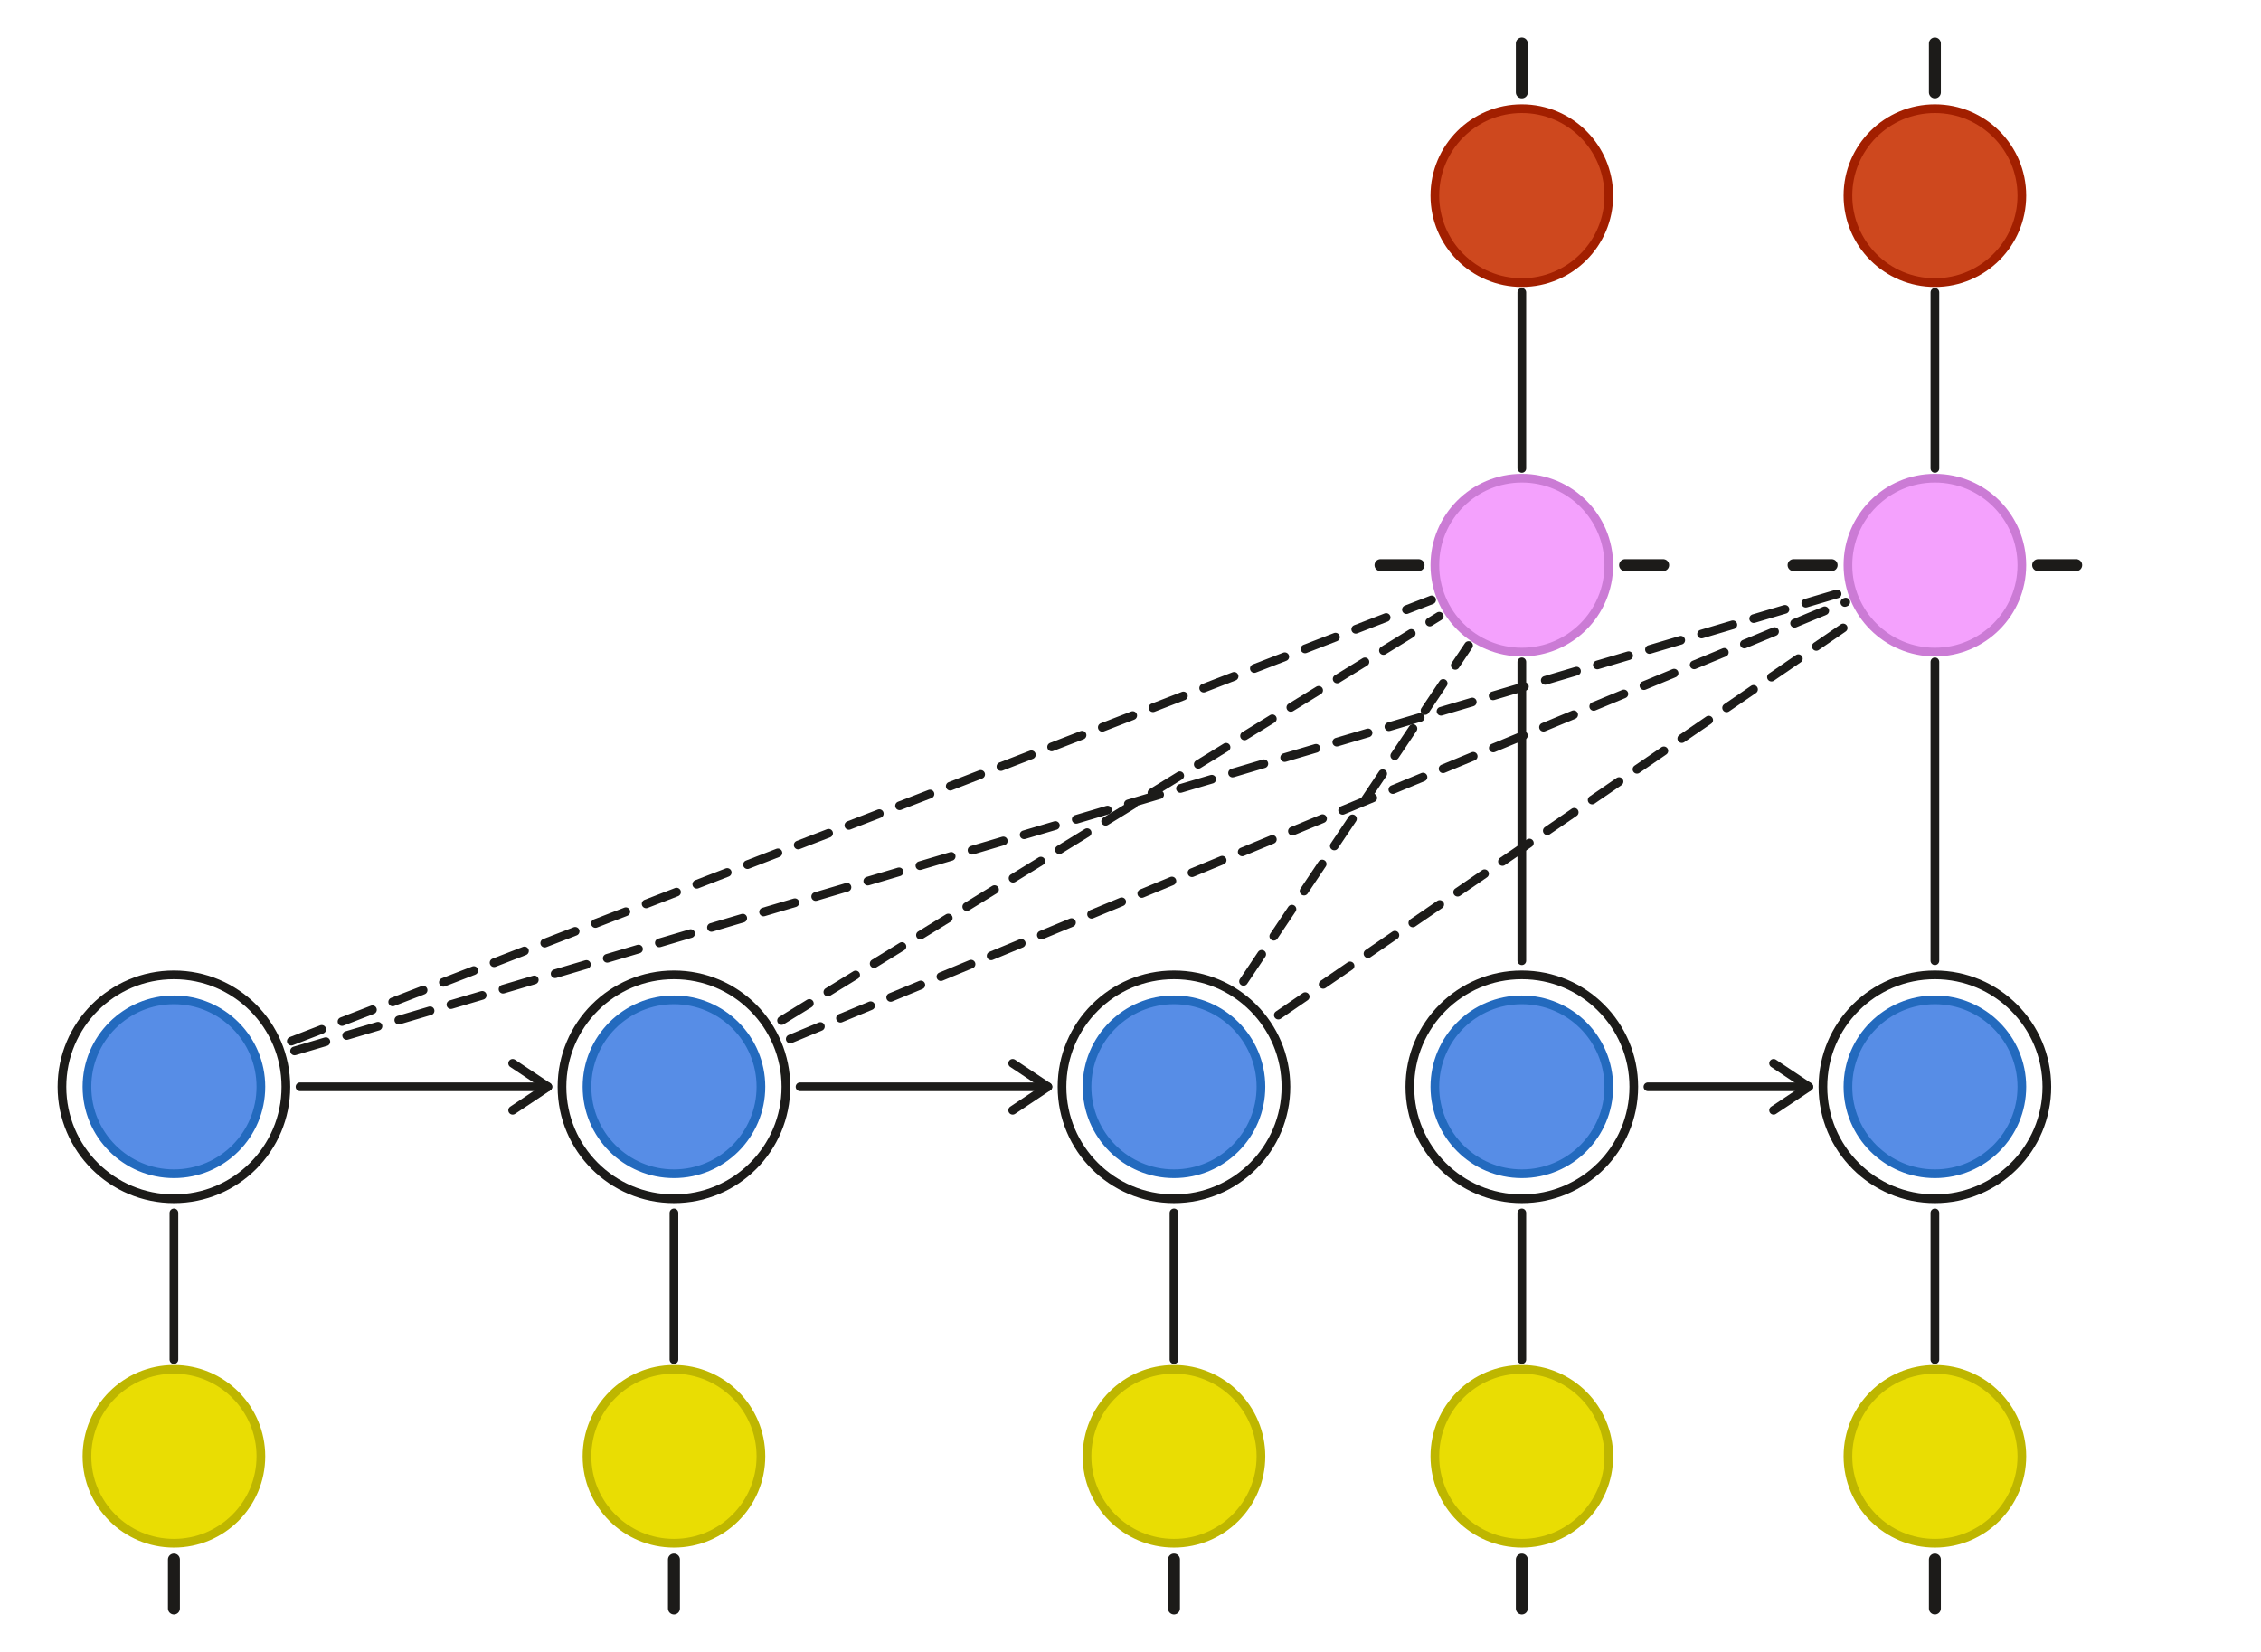
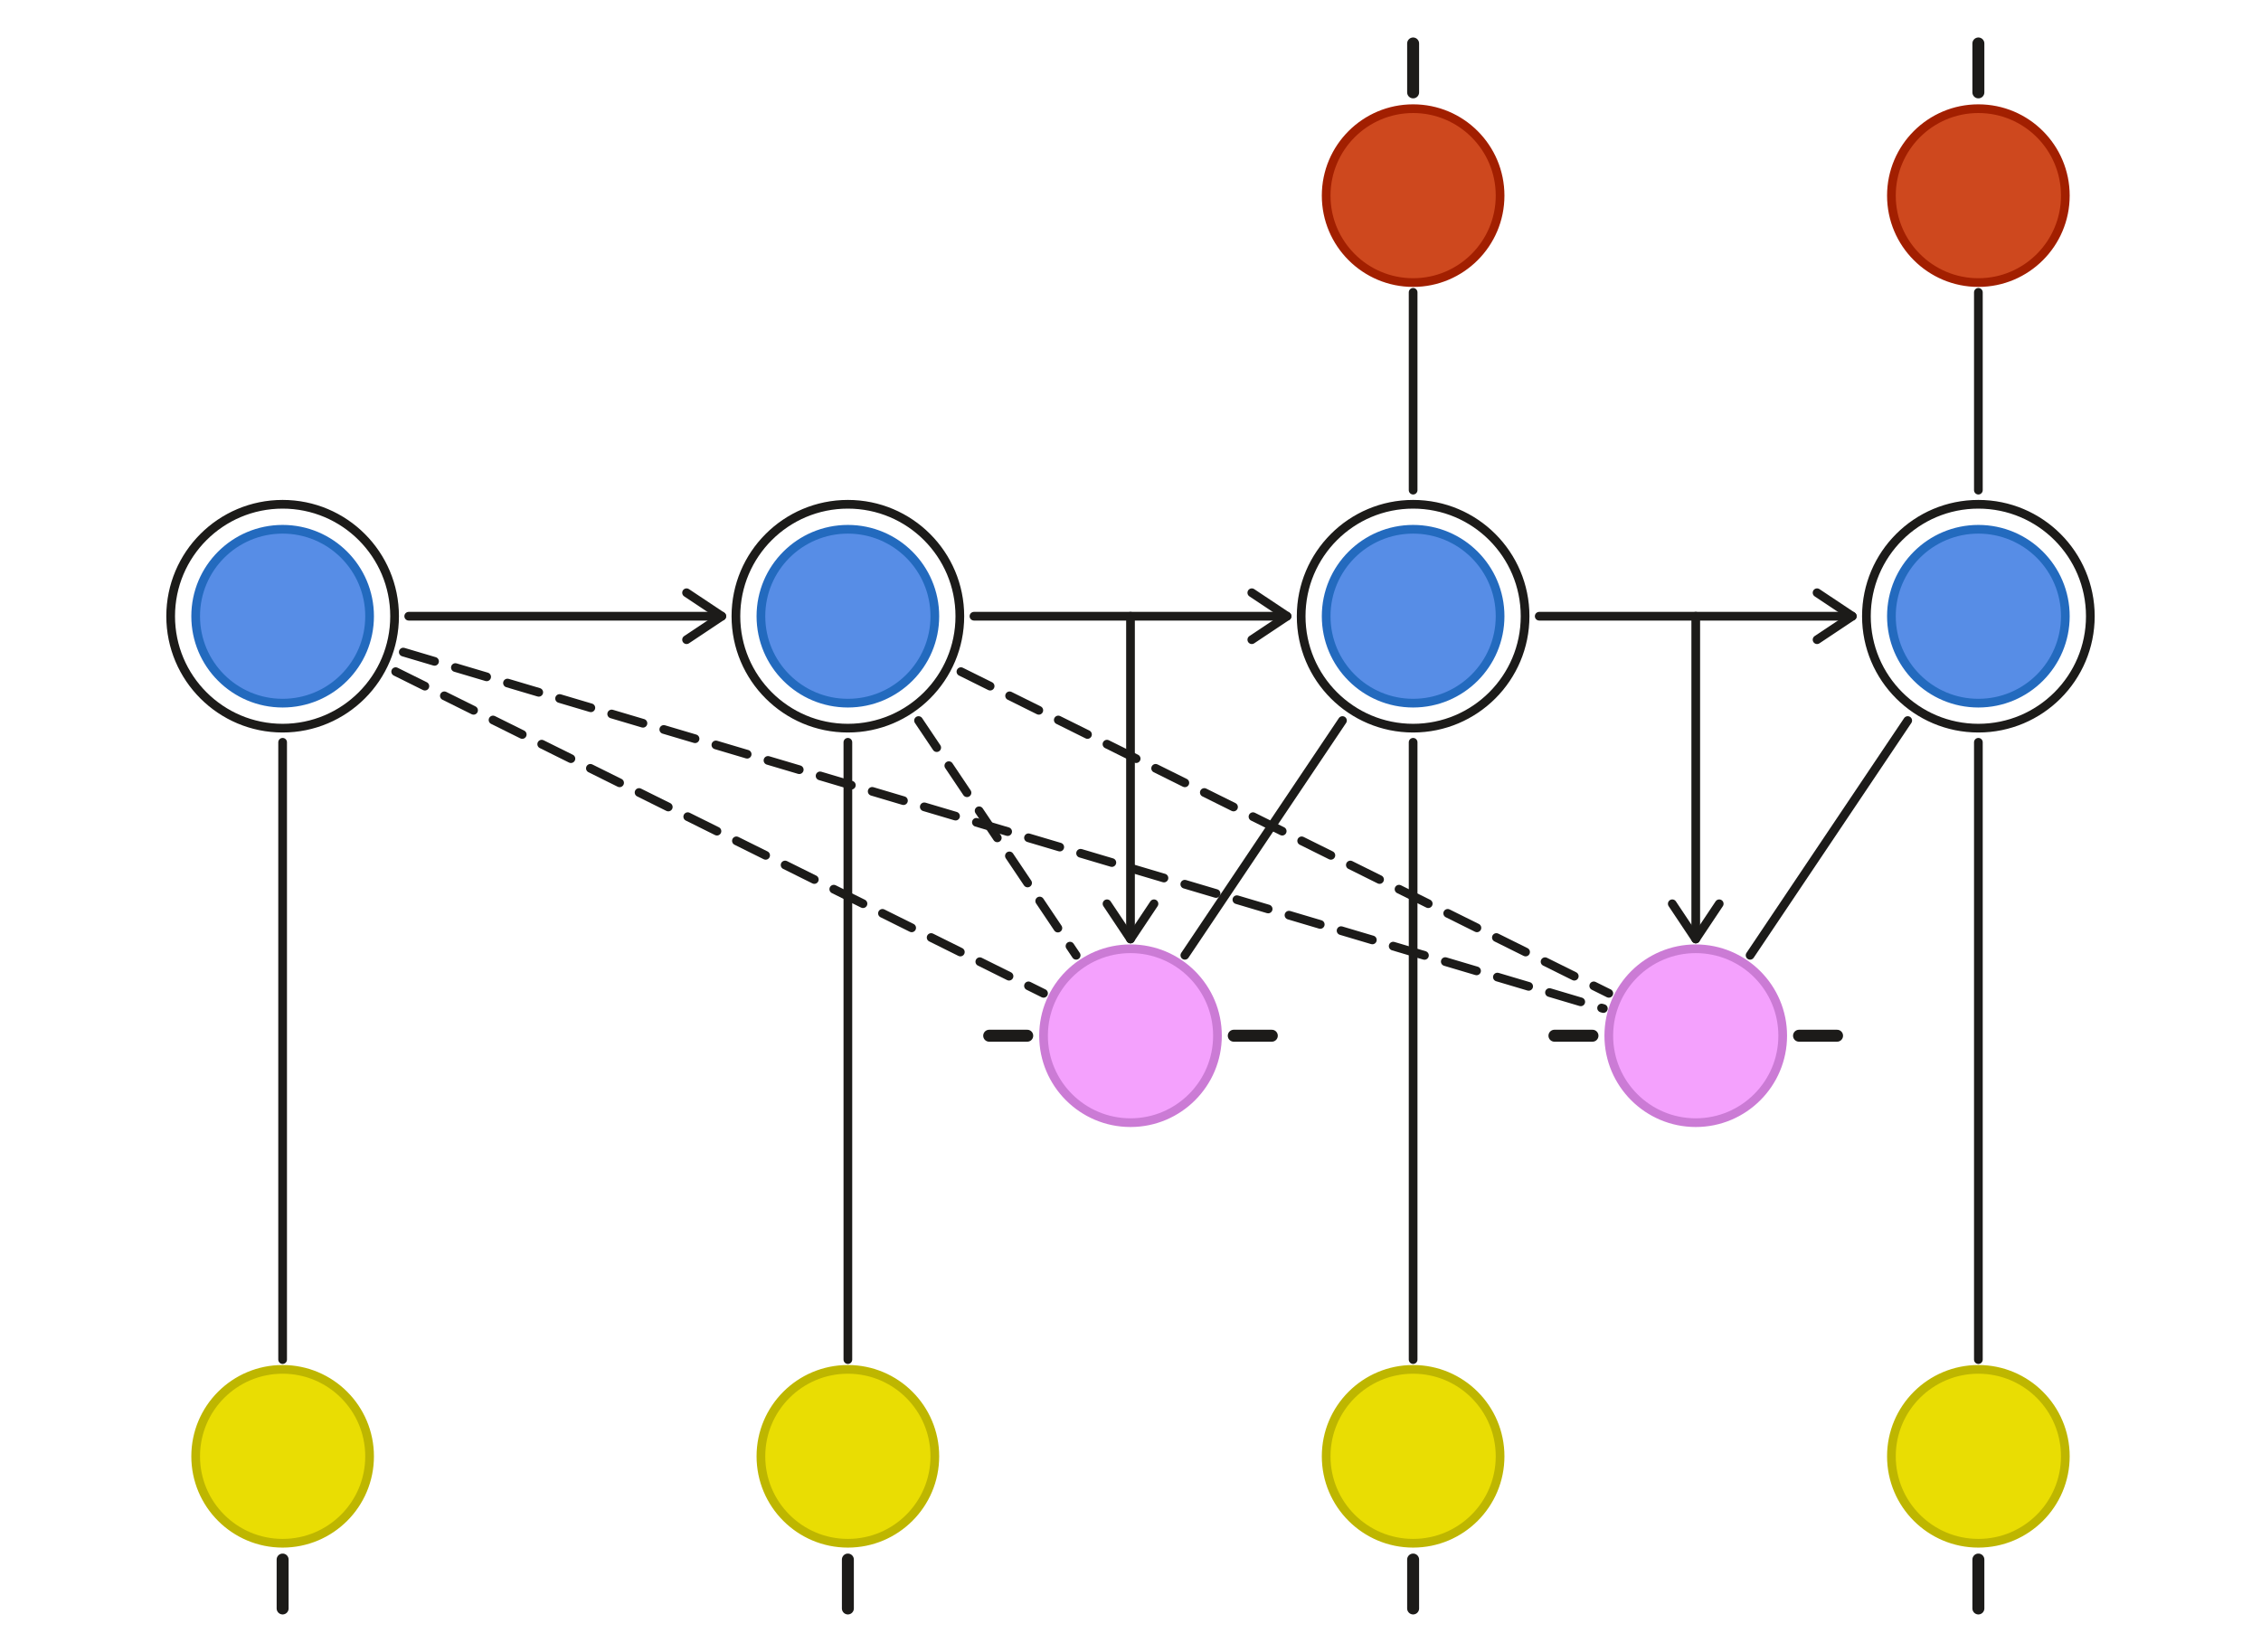
<svg xmlns="http://www.w3.org/2000/svg" viewBox="0 0 208 152" width="416" height="304" role="img">
  <defs>
    <marker id="arr-rnn_attention" viewBox="0 0 10 10" refX="8" refY="5" markerUnits="userSpaceOnUse" markerWidth="5.4" markerHeight="5.4" orient="auto-start-reverse">
      <path d="M2 1L8 5L2 9" fill="none" stroke="#1C1B19" stroke-width="1.481" stroke-linecap="round" stroke-linejoin="round" />
    </marker>
  </defs>
  <g fill="none" stroke="#1C1B19" stroke-width="0.8" stroke-linecap="round" stroke-linejoin="round">
-     <line x1="16" y1="125.1" x2="16" y2="111.6" />
-     <line x1="62" y1="125.1" x2="62" y2="111.6" />
-     <line x1="108" y1="125.1" x2="108" y2="111.6" />
-     <line x1="140" y1="125.1" x2="140" y2="111.6" />
-     <line x1="178" y1="125.1" x2="178" y2="111.6" />
-     <line x1="140" y1="88.4" x2="140" y2="60.9" />
-     <line x1="178" y1="88.4" x2="178" y2="60.9" />
-     <line x1="140" y1="43.1" x2="140" y2="26.9" />
-     <line x1="178" y1="43.1" x2="178" y2="26.9" />
+     <line x1="26" y1="125.1" x2="26" y2="68.3" />
+     <line x1="78" y1="125.1" x2="78" y2="68.3" />
+     <line x1="130" y1="125.1" x2="130" y2="68.3" />
+     <line x1="182" y1="125.1" x2="182" y2="68.3" />
+     <line x1="130" y1="45.1" x2="130" y2="26.9" />
+     <line x1="182" y1="45.1" x2="182" y2="26.9" />
+     <line x1="109" y1="87.9" x2="123.5" y2="66.3" />
+     <line x1="161" y1="87.9" x2="175.5" y2="66.3" />
  </g>
  <g fill="none" stroke="#1C1B19" stroke-width="0.8" stroke-linecap="round" stroke-linejoin="round" stroke-dasharray="3 2">
-     <line x1="26.8" y1="95.8" x2="131.7" y2="55.2" />
-     <line x1="71.9" y1="93.9" x2="132.4" y2="56.7" />
-     <line x1="114.4" y1="90.3" x2="135.1" y2="59.4" />
-     <line x1="27.1" y1="96.7" x2="169.5" y2="54.5" />
-     <line x1="72.7" y1="95.6" x2="169.8" y2="55.4" />
-     <line x1="117.6" y1="93.4" x2="170.7" y2="57" />
+     <line x1="36.4" y1="61.8" x2="96" y2="91.4" />
+     <line x1="84.5" y1="66.3" x2="99" y2="87.9" />
+     <line x1="37.1" y1="60" x2="147.5" y2="92.8" />
+     <line x1="88.4" y1="61.8" x2="148" y2="91.4" />
  </g>
  <g fill="none" stroke="#1C1B19" stroke-width="0.8" stroke-linecap="round" stroke-linejoin="round">
-     <line x1="27.6" y1="100" x2="50.4" y2="100" marker-end="url(#arr-rnn_attention)" />
-     <line x1="73.6" y1="100" x2="96.4" y2="100" marker-end="url(#arr-rnn_attention)" />
-     <line x1="151.6" y1="100" x2="166.4" y2="100" marker-end="url(#arr-rnn_attention)" />
+     <line x1="89.6" y1="56.7" x2="118.4" y2="56.7" marker-end="url(#arr-rnn_attention)" />
+     <line x1="37.6" y1="56.7" x2="66.4" y2="56.7" marker-end="url(#arr-rnn_attention)" />
+     <line x1="141.6" y1="56.7" x2="170.4" y2="56.7" marker-end="url(#arr-rnn_attention)" />
+     <line x1="104" y1="56.7" x2="104" y2="86.4" marker-end="url(#arr-rnn_attention)" />
+     <line x1="156" y1="56.7" x2="156" y2="86.4" marker-end="url(#arr-rnn_attention)" />
  </g>
-   <circle cx="16" cy="134" r="8" fill="#E9DD03" stroke="#BEB600" stroke-width="0.8" />
+   <circle cx="26" cy="134" r="8" fill="#E9DD03" stroke="#BEB600" stroke-width="0.8" />
  <g stroke="#1C1B19" stroke-width="1.1" stroke-linecap="round">
-     <line x1="16" y1="143.5" x2="16" y2="148" />
+     <line x1="26" y1="143.5" x2="26" y2="148" />
  </g>
-   <circle cx="62" cy="134" r="8" fill="#E9DD03" stroke="#BEB600" stroke-width="0.8" />
+   <circle cx="78" cy="134" r="8" fill="#E9DD03" stroke="#BEB600" stroke-width="0.8" />
  <g stroke="#1C1B19" stroke-width="1.1" stroke-linecap="round">
-     <line x1="62" y1="143.5" x2="62" y2="148" />
+     <line x1="78" y1="143.5" x2="78" y2="148" />
  </g>
-   <circle cx="108" cy="134" r="8" fill="#E9DD03" stroke="#BEB600" stroke-width="0.8" />
+   <circle cx="130" cy="134" r="8" fill="#E9DD03" stroke="#BEB600" stroke-width="0.8" />
  <g stroke="#1C1B19" stroke-width="1.1" stroke-linecap="round">
-     <line x1="108" y1="143.5" x2="108" y2="148" />
+     <line x1="130" y1="143.5" x2="130" y2="148" />
  </g>
-   <circle cx="140" cy="134" r="8" fill="#E9DD03" stroke="#BEB600" stroke-width="0.8" />
+   <circle cx="182" cy="134" r="8" fill="#E9DD03" stroke="#BEB600" stroke-width="0.8" />
  <g stroke="#1C1B19" stroke-width="1.1" stroke-linecap="round">
-     <line x1="140" y1="143.5" x2="140" y2="148" />
+     <line x1="182" y1="143.5" x2="182" y2="148" />
  </g>
-   <circle cx="178" cy="134" r="8" fill="#E9DD03" stroke="#BEB600" stroke-width="0.8" />
+   <circle cx="26" cy="56.7" r="8" fill="#578DE6" stroke="#236ABE" stroke-width="0.8" />
+   <circle cx="26" cy="56.7" r="10.3" fill="none" stroke="#1C1B19" stroke-width="0.8" />
+   <circle cx="78" cy="56.7" r="8" fill="#578DE6" stroke="#236ABE" stroke-width="0.8" />
+   <circle cx="78" cy="56.7" r="10.3" fill="none" stroke="#1C1B19" stroke-width="0.8" />
+   <circle cx="130" cy="56.7" r="8" fill="#578DE6" stroke="#236ABE" stroke-width="0.8" />
+   <circle cx="130" cy="56.7" r="10.3" fill="none" stroke="#1C1B19" stroke-width="0.8" />
+   <circle cx="182" cy="56.7" r="8" fill="#578DE6" stroke="#236ABE" stroke-width="0.8" />
+   <circle cx="182" cy="56.7" r="10.3" fill="none" stroke="#1C1B19" stroke-width="0.8" />
+   <circle cx="104" cy="95.3" r="8" fill="#F4A1FD" stroke="#CB7BD5" stroke-width="0.8" />
  <g stroke="#1C1B19" stroke-width="1.1" stroke-linecap="round">
-     <line x1="178" y1="143.5" x2="178" y2="148" />
+     <line x1="113.5" y1="95.3" x2="117" y2="95.3" />
+     <line x1="94.5" y1="95.3" x2="91" y2="95.3" />
  </g>
-   <circle cx="16" cy="100" r="8" fill="#578DE6" stroke="#236ABE" stroke-width="0.8" />
-   <circle cx="16" cy="100" r="10.3" fill="none" stroke="#1C1B19" stroke-width="0.8" />
-   <circle cx="62" cy="100" r="8" fill="#578DE6" stroke="#236ABE" stroke-width="0.8" />
-   <circle cx="62" cy="100" r="10.3" fill="none" stroke="#1C1B19" stroke-width="0.8" />
-   <circle cx="108" cy="100" r="8" fill="#578DE6" stroke="#236ABE" stroke-width="0.8" />
-   <circle cx="108" cy="100" r="10.3" fill="none" stroke="#1C1B19" stroke-width="0.8" />
-   <circle cx="140" cy="100" r="8" fill="#578DE6" stroke="#236ABE" stroke-width="0.8" />
-   <circle cx="140" cy="100" r="10.3" fill="none" stroke="#1C1B19" stroke-width="0.8" />
-   <circle cx="178" cy="100" r="8" fill="#578DE6" stroke="#236ABE" stroke-width="0.8" />
-   <circle cx="178" cy="100" r="10.3" fill="none" stroke="#1C1B19" stroke-width="0.8" />
-   <circle cx="140" cy="52" r="8" fill="#F4A1FD" stroke="#CB7BD5" stroke-width="0.8" />
+   <circle cx="156" cy="95.3" r="8" fill="#F4A1FD" stroke="#CB7BD5" stroke-width="0.8" />
  <g stroke="#1C1B19" stroke-width="1.1" stroke-linecap="round">
-     <line x1="149.5" y1="52" x2="153" y2="52" />
-     <line x1="130.5" y1="52" x2="127" y2="52" />
+     <line x1="165.5" y1="95.3" x2="169" y2="95.3" />
+     <line x1="146.5" y1="95.3" x2="143" y2="95.3" />
  </g>
-   <circle cx="178" cy="52" r="8" fill="#F4A1FD" stroke="#CB7BD5" stroke-width="0.8" />
+   <circle cx="130" cy="18" r="8" fill="#CE481E" stroke="#A21F00" stroke-width="0.8" />
  <g stroke="#1C1B19" stroke-width="1.1" stroke-linecap="round">
-     <line x1="187.5" y1="52" x2="191" y2="52" />
-     <line x1="168.5" y1="52" x2="165" y2="52" />
+     <line x1="130" y1="8.5" x2="130" y2="4" />
  </g>
-   <circle cx="140" cy="18" r="8" fill="#CE481E" stroke="#A21F00" stroke-width="0.8" />
+   <circle cx="182" cy="18" r="8" fill="#CE481E" stroke="#A21F00" stroke-width="0.8" />
  <g stroke="#1C1B19" stroke-width="1.1" stroke-linecap="round">
-     <line x1="140" y1="8.5" x2="140" y2="4" />
-   </g>
-   <circle cx="178" cy="18" r="8" fill="#CE481E" stroke="#A21F00" stroke-width="0.8" />
-   <g stroke="#1C1B19" stroke-width="1.1" stroke-linecap="round">
-     <line x1="178" y1="8.5" x2="178" y2="4" />
+     <line x1="182" y1="8.5" x2="182" y2="4" />
  </g>
</svg>
